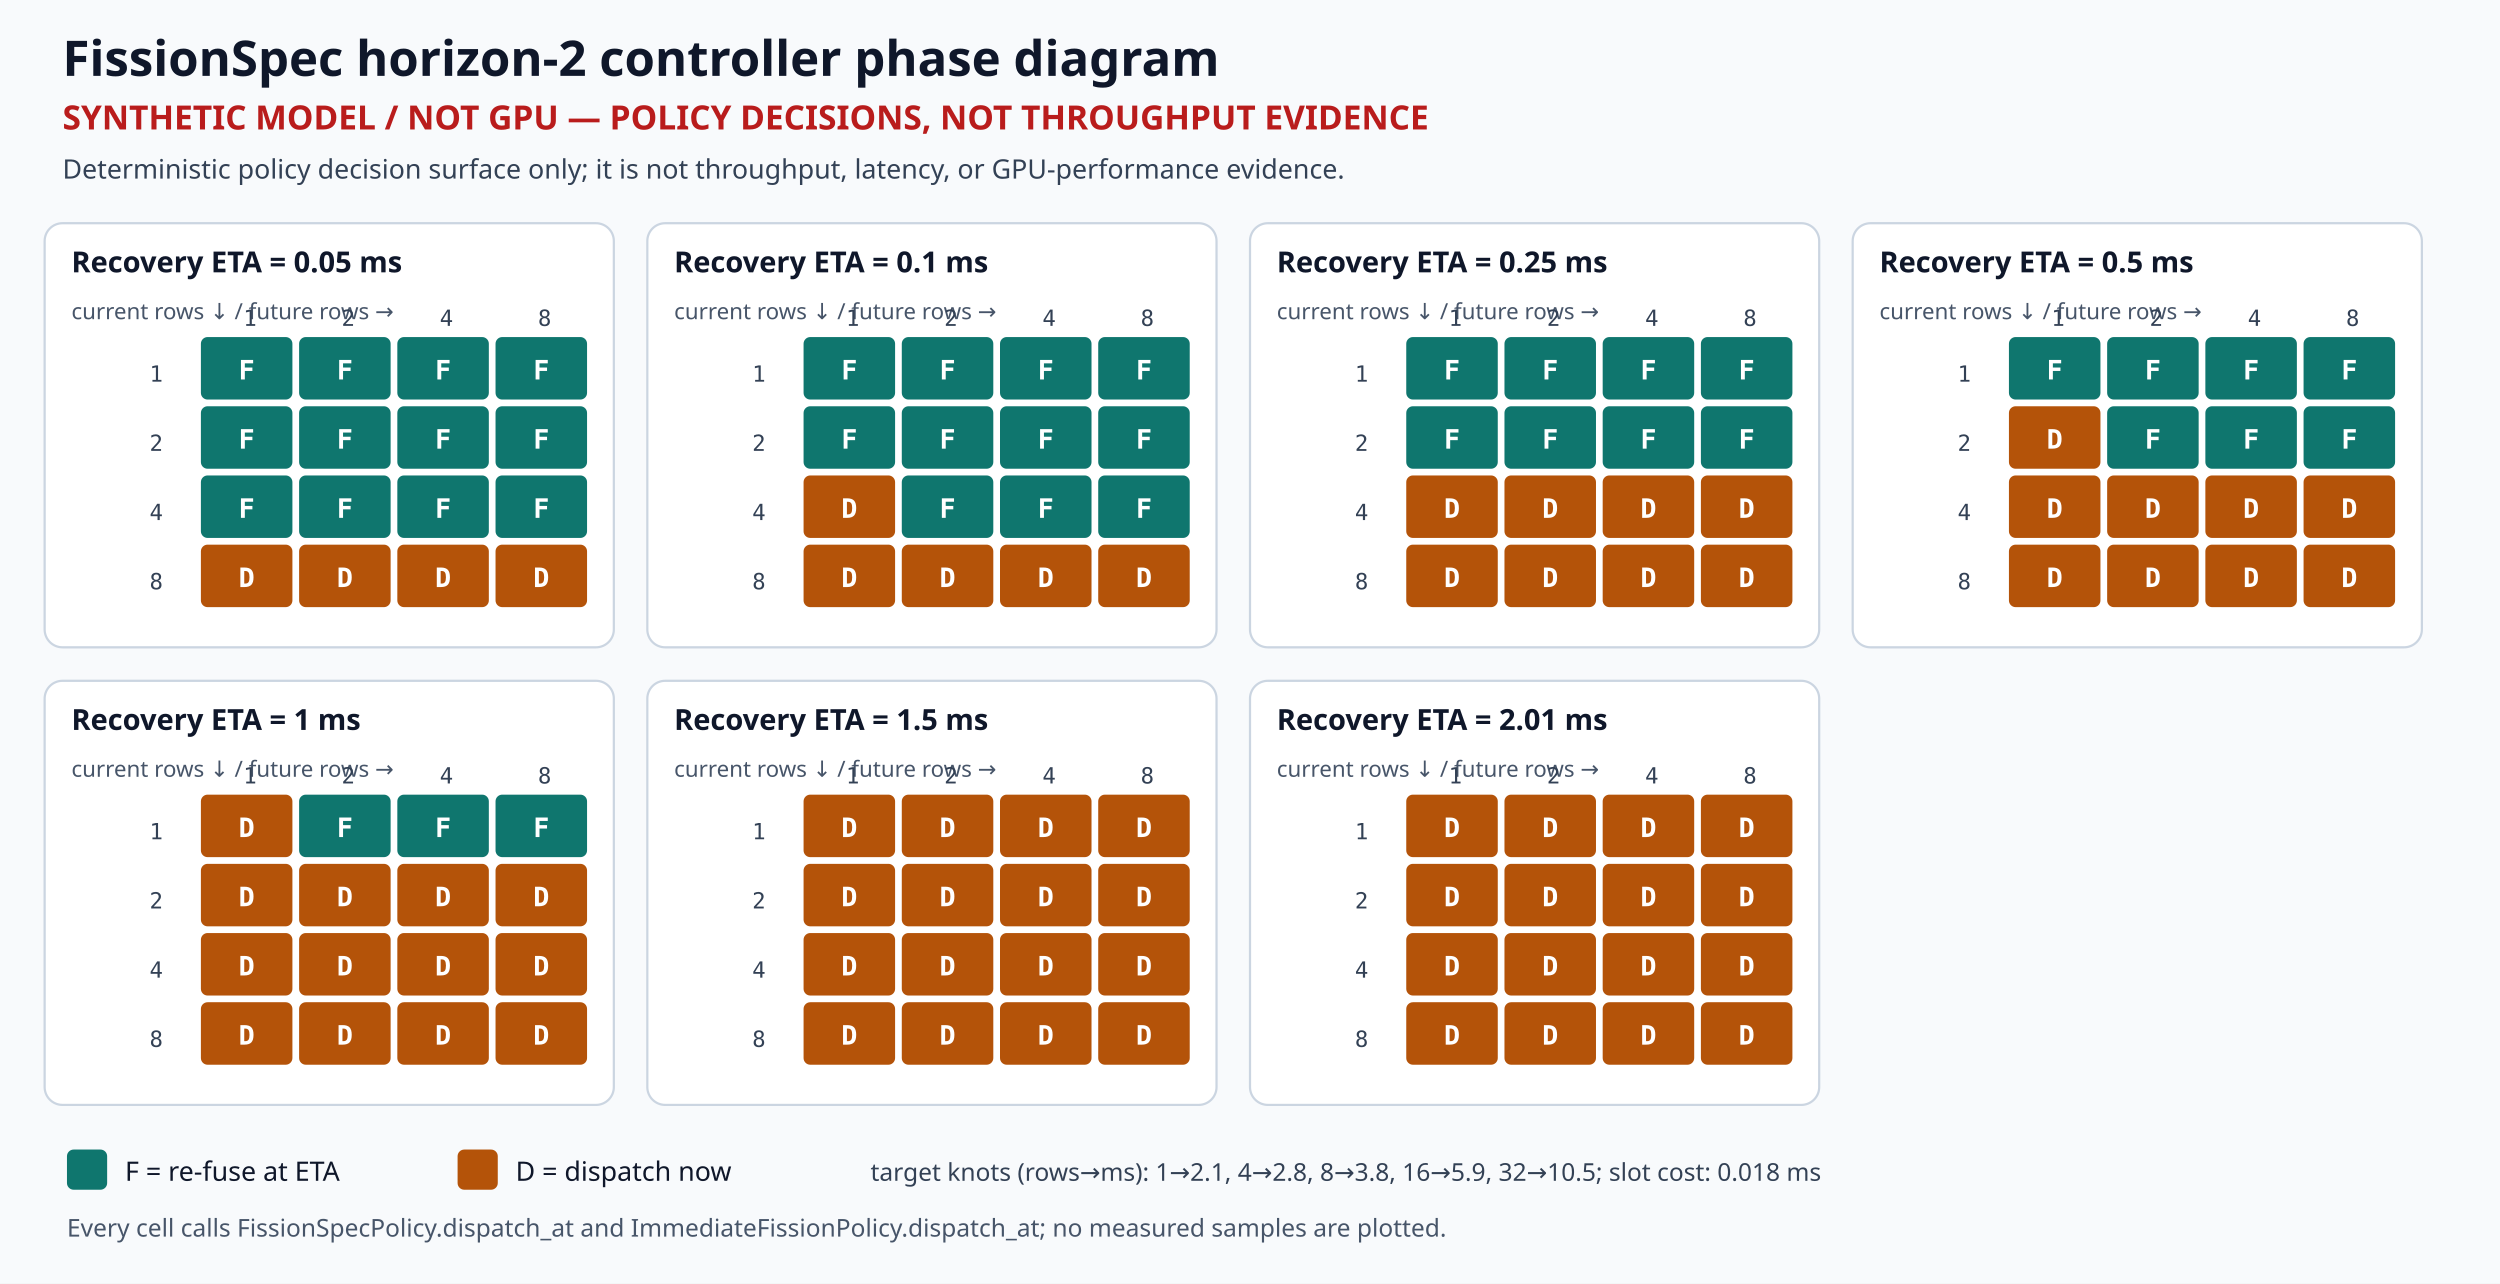
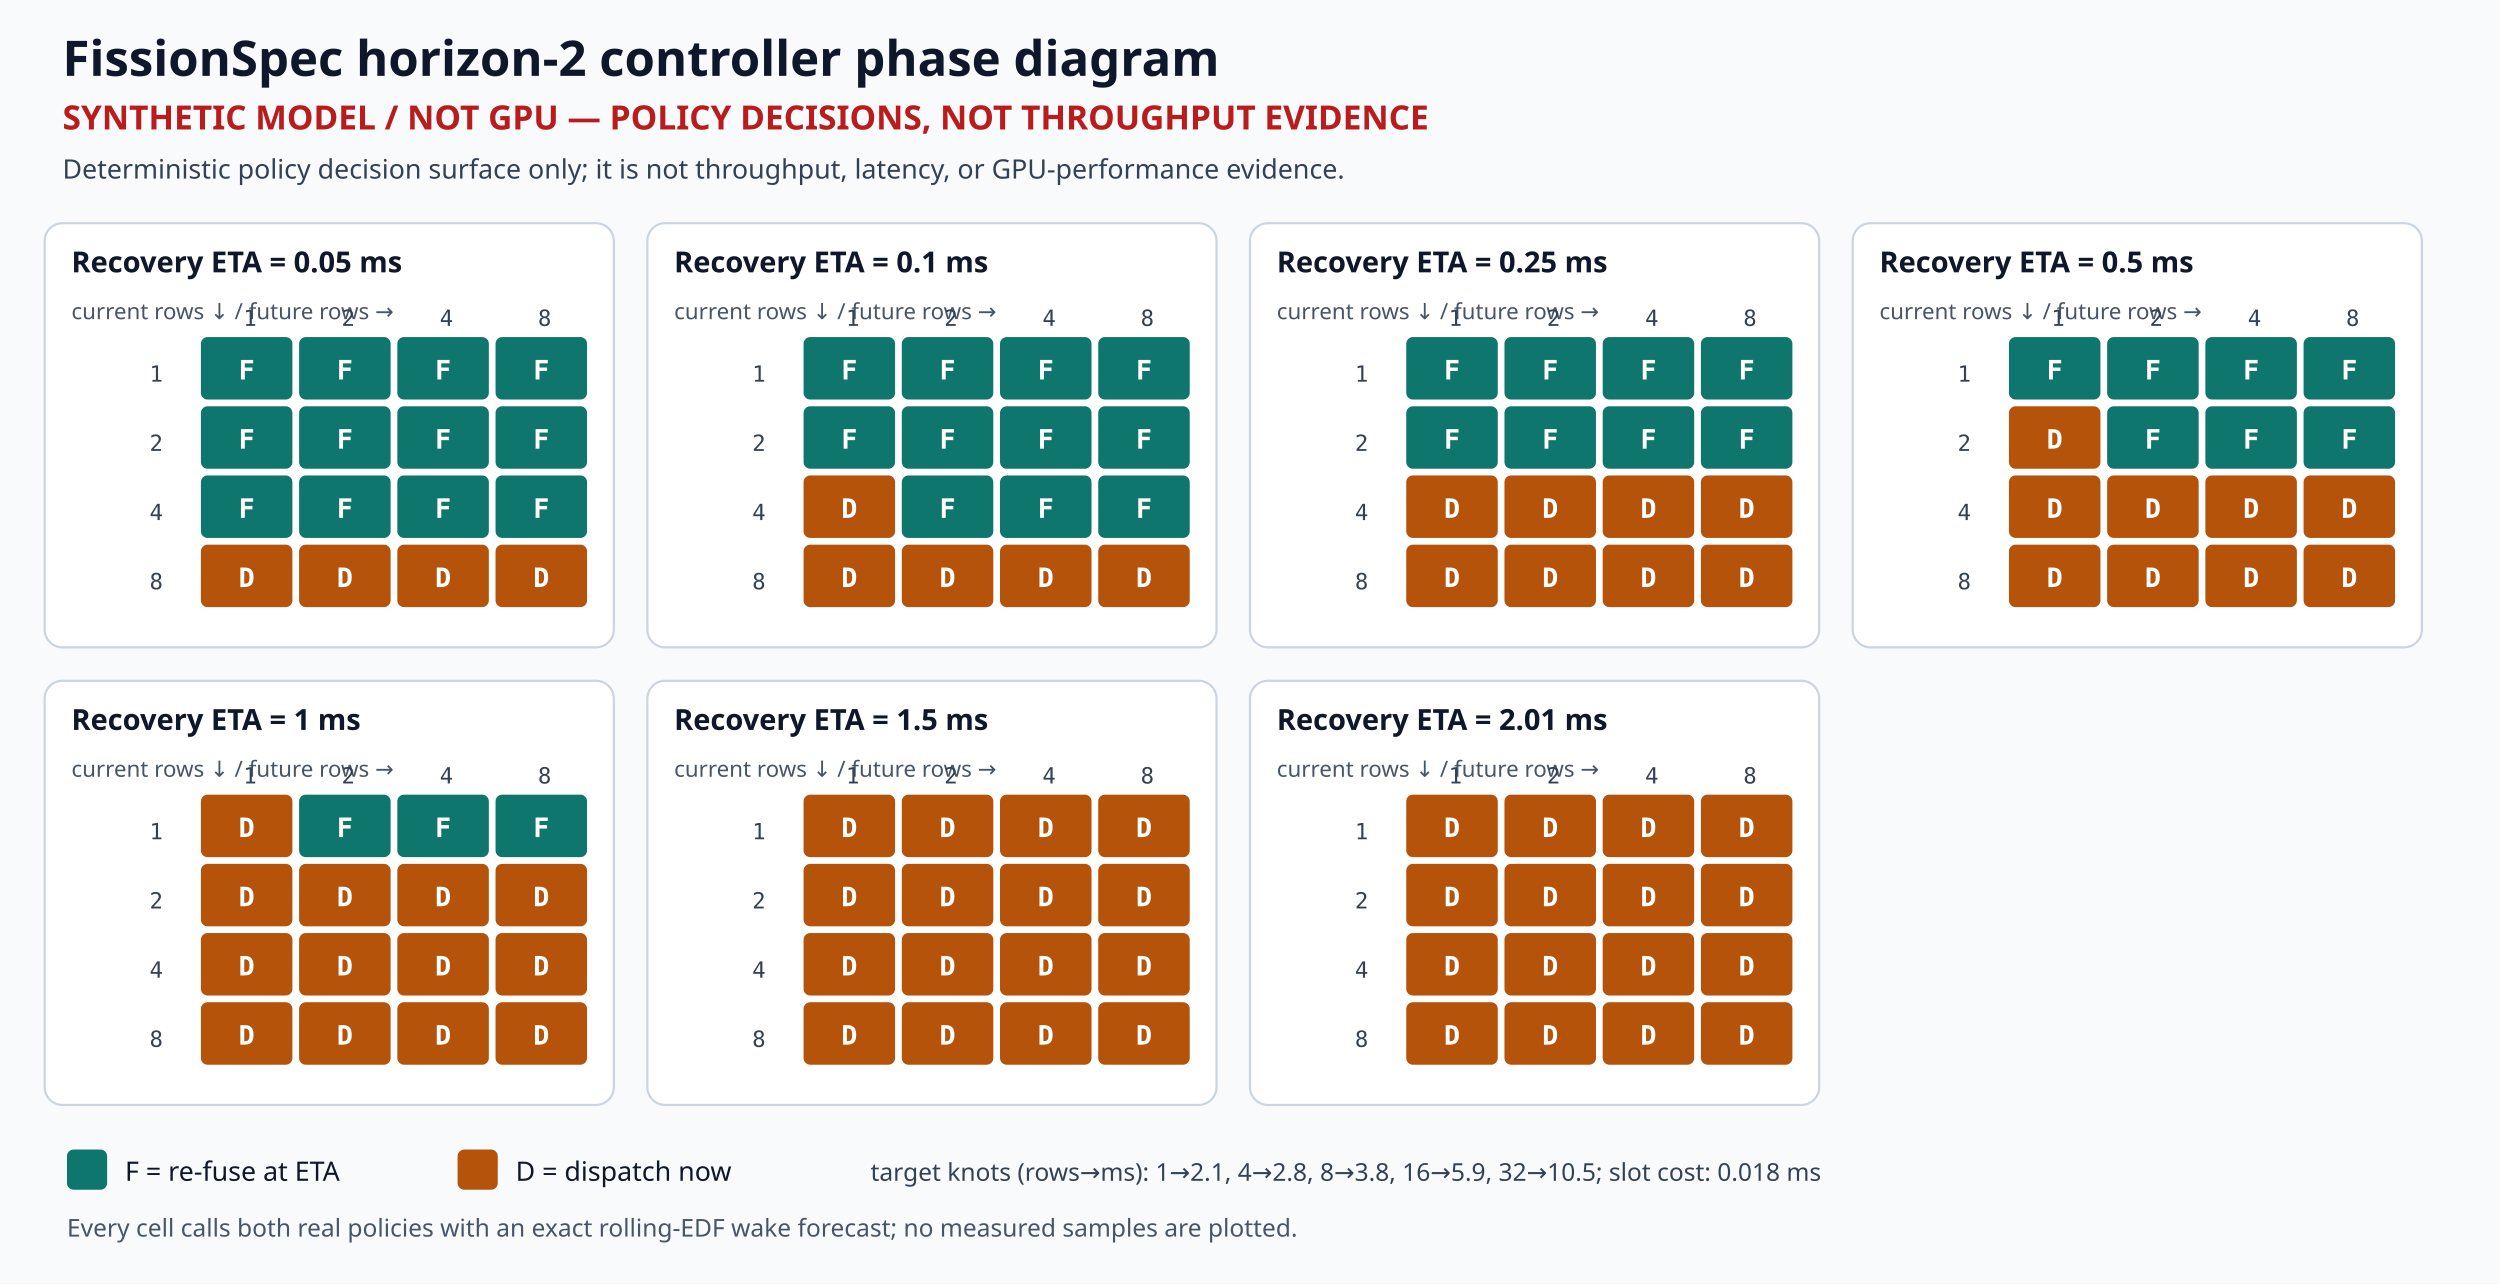
<svg xmlns="http://www.w3.org/2000/svg" width="1120" height="575" viewBox="0 0 1120 575" role="img" aria-labelledby="title description">
  <rect width="1120" height="575" fill="#f8fafc" />
  <text id="title" x="28" y="34" font-family="sans-serif" font-size="22" font-weight="700" fill="#0f172a">FissionSpec horizon-2 controller phase diagram</text>
  <text x="28" y="58" font-family="sans-serif" font-size="15" font-weight="700" fill="#b91c1c">SYNTHETIC MODEL / NOT GPU — POLICY DECISIONS, NOT THROUGHPUT EVIDENCE</text>
  <text id="description" x="28" y="80" font-family="sans-serif" font-size="12" fill="#334155">Deterministic policy decision surface only; it is not throughput, latency, or GPU-performance evidence.</text>
  <g transform="translate(20,100)">
    <rect width="255" height="190" rx="8" fill="#ffffff" stroke="#cbd5e1" />
    <text x="12" y="22" font-family="sans-serif" font-size="13" font-weight="700" fill="#0f172a">Recovery ETA = 0.05 ms</text>
    <text x="12" y="43" font-family="sans-serif" font-size="10" fill="#475569">current rows ↓ / future rows →</text>
    <text x="92" y="46" text-anchor="middle" font-family="monospace" font-size="10" fill="#334155">1</text>
    <text x="136" y="46" text-anchor="middle" font-family="monospace" font-size="10" fill="#334155">2</text>
    <text x="180" y="46" text-anchor="middle" font-family="monospace" font-size="10" fill="#334155">4</text>
    <text x="224" y="46" text-anchor="middle" font-family="monospace" font-size="10" fill="#334155">8</text>
    <text x="53" y="71" text-anchor="end" font-family="monospace" font-size="10" fill="#334155">1</text>
    <rect x="70" y="51" width="41" height="28" rx="3" fill="#0f766e" />
    <text x="90.5" y="70" text-anchor="middle" font-family="monospace" font-size="12" font-weight="700" fill="#ffffff">F</text>
    <rect x="114" y="51" width="41" height="28" rx="3" fill="#0f766e" />
    <text x="134.5" y="70" text-anchor="middle" font-family="monospace" font-size="12" font-weight="700" fill="#ffffff">F</text>
    <rect x="158" y="51" width="41" height="28" rx="3" fill="#0f766e" />
    <text x="178.5" y="70" text-anchor="middle" font-family="monospace" font-size="12" font-weight="700" fill="#ffffff">F</text>
    <rect x="202" y="51" width="41" height="28" rx="3" fill="#0f766e" />
    <text x="222.5" y="70" text-anchor="middle" font-family="monospace" font-size="12" font-weight="700" fill="#ffffff">F</text>
    <text x="53" y="102" text-anchor="end" font-family="monospace" font-size="10" fill="#334155">2</text>
    <rect x="70" y="82" width="41" height="28" rx="3" fill="#0f766e" />
    <text x="90.5" y="101" text-anchor="middle" font-family="monospace" font-size="12" font-weight="700" fill="#ffffff">F</text>
    <rect x="114" y="82" width="41" height="28" rx="3" fill="#0f766e" />
    <text x="134.5" y="101" text-anchor="middle" font-family="monospace" font-size="12" font-weight="700" fill="#ffffff">F</text>
    <rect x="158" y="82" width="41" height="28" rx="3" fill="#0f766e" />
    <text x="178.5" y="101" text-anchor="middle" font-family="monospace" font-size="12" font-weight="700" fill="#ffffff">F</text>
    <rect x="202" y="82" width="41" height="28" rx="3" fill="#0f766e" />
    <text x="222.5" y="101" text-anchor="middle" font-family="monospace" font-size="12" font-weight="700" fill="#ffffff">F</text>
    <text x="53" y="133" text-anchor="end" font-family="monospace" font-size="10" fill="#334155">4</text>
    <rect x="70" y="113" width="41" height="28" rx="3" fill="#0f766e" />
    <text x="90.5" y="132" text-anchor="middle" font-family="monospace" font-size="12" font-weight="700" fill="#ffffff">F</text>
    <rect x="114" y="113" width="41" height="28" rx="3" fill="#0f766e" />
    <text x="134.5" y="132" text-anchor="middle" font-family="monospace" font-size="12" font-weight="700" fill="#ffffff">F</text>
    <rect x="158" y="113" width="41" height="28" rx="3" fill="#0f766e" />
    <text x="178.5" y="132" text-anchor="middle" font-family="monospace" font-size="12" font-weight="700" fill="#ffffff">F</text>
    <rect x="202" y="113" width="41" height="28" rx="3" fill="#0f766e" />
    <text x="222.5" y="132" text-anchor="middle" font-family="monospace" font-size="12" font-weight="700" fill="#ffffff">F</text>
    <text x="53" y="164" text-anchor="end" font-family="monospace" font-size="10" fill="#334155">8</text>
    <rect x="70" y="144" width="41" height="28" rx="3" fill="#b45309" />
    <text x="90.5" y="163" text-anchor="middle" font-family="monospace" font-size="12" font-weight="700" fill="#ffffff">D</text>
    <rect x="114" y="144" width="41" height="28" rx="3" fill="#b45309" />
    <text x="134.5" y="163" text-anchor="middle" font-family="monospace" font-size="12" font-weight="700" fill="#ffffff">D</text>
    <rect x="158" y="144" width="41" height="28" rx="3" fill="#b45309" />
    <text x="178.5" y="163" text-anchor="middle" font-family="monospace" font-size="12" font-weight="700" fill="#ffffff">D</text>
    <rect x="202" y="144" width="41" height="28" rx="3" fill="#b45309" />
    <text x="222.5" y="163" text-anchor="middle" font-family="monospace" font-size="12" font-weight="700" fill="#ffffff">D</text>
  </g>
  <g transform="translate(290,100)">
    <rect width="255" height="190" rx="8" fill="#ffffff" stroke="#cbd5e1" />
    <text x="12" y="22" font-family="sans-serif" font-size="13" font-weight="700" fill="#0f172a">Recovery ETA = 0.1 ms</text>
    <text x="12" y="43" font-family="sans-serif" font-size="10" fill="#475569">current rows ↓ / future rows →</text>
    <text x="92" y="46" text-anchor="middle" font-family="monospace" font-size="10" fill="#334155">1</text>
    <text x="136" y="46" text-anchor="middle" font-family="monospace" font-size="10" fill="#334155">2</text>
    <text x="180" y="46" text-anchor="middle" font-family="monospace" font-size="10" fill="#334155">4</text>
    <text x="224" y="46" text-anchor="middle" font-family="monospace" font-size="10" fill="#334155">8</text>
    <text x="53" y="71" text-anchor="end" font-family="monospace" font-size="10" fill="#334155">1</text>
    <rect x="70" y="51" width="41" height="28" rx="3" fill="#0f766e" />
    <text x="90.5" y="70" text-anchor="middle" font-family="monospace" font-size="12" font-weight="700" fill="#ffffff">F</text>
    <rect x="114" y="51" width="41" height="28" rx="3" fill="#0f766e" />
    <text x="134.5" y="70" text-anchor="middle" font-family="monospace" font-size="12" font-weight="700" fill="#ffffff">F</text>
    <rect x="158" y="51" width="41" height="28" rx="3" fill="#0f766e" />
    <text x="178.5" y="70" text-anchor="middle" font-family="monospace" font-size="12" font-weight="700" fill="#ffffff">F</text>
    <rect x="202" y="51" width="41" height="28" rx="3" fill="#0f766e" />
    <text x="222.5" y="70" text-anchor="middle" font-family="monospace" font-size="12" font-weight="700" fill="#ffffff">F</text>
    <text x="53" y="102" text-anchor="end" font-family="monospace" font-size="10" fill="#334155">2</text>
    <rect x="70" y="82" width="41" height="28" rx="3" fill="#0f766e" />
    <text x="90.5" y="101" text-anchor="middle" font-family="monospace" font-size="12" font-weight="700" fill="#ffffff">F</text>
    <rect x="114" y="82" width="41" height="28" rx="3" fill="#0f766e" />
    <text x="134.5" y="101" text-anchor="middle" font-family="monospace" font-size="12" font-weight="700" fill="#ffffff">F</text>
    <rect x="158" y="82" width="41" height="28" rx="3" fill="#0f766e" />
    <text x="178.5" y="101" text-anchor="middle" font-family="monospace" font-size="12" font-weight="700" fill="#ffffff">F</text>
    <rect x="202" y="82" width="41" height="28" rx="3" fill="#0f766e" />
    <text x="222.5" y="101" text-anchor="middle" font-family="monospace" font-size="12" font-weight="700" fill="#ffffff">F</text>
    <text x="53" y="133" text-anchor="end" font-family="monospace" font-size="10" fill="#334155">4</text>
    <rect x="70" y="113" width="41" height="28" rx="3" fill="#b45309" />
    <text x="90.5" y="132" text-anchor="middle" font-family="monospace" font-size="12" font-weight="700" fill="#ffffff">D</text>
    <rect x="114" y="113" width="41" height="28" rx="3" fill="#0f766e" />
    <text x="134.5" y="132" text-anchor="middle" font-family="monospace" font-size="12" font-weight="700" fill="#ffffff">F</text>
    <rect x="158" y="113" width="41" height="28" rx="3" fill="#0f766e" />
    <text x="178.5" y="132" text-anchor="middle" font-family="monospace" font-size="12" font-weight="700" fill="#ffffff">F</text>
    <rect x="202" y="113" width="41" height="28" rx="3" fill="#0f766e" />
    <text x="222.5" y="132" text-anchor="middle" font-family="monospace" font-size="12" font-weight="700" fill="#ffffff">F</text>
    <text x="53" y="164" text-anchor="end" font-family="monospace" font-size="10" fill="#334155">8</text>
    <rect x="70" y="144" width="41" height="28" rx="3" fill="#b45309" />
    <text x="90.5" y="163" text-anchor="middle" font-family="monospace" font-size="12" font-weight="700" fill="#ffffff">D</text>
    <rect x="114" y="144" width="41" height="28" rx="3" fill="#b45309" />
    <text x="134.5" y="163" text-anchor="middle" font-family="monospace" font-size="12" font-weight="700" fill="#ffffff">D</text>
    <rect x="158" y="144" width="41" height="28" rx="3" fill="#b45309" />
    <text x="178.5" y="163" text-anchor="middle" font-family="monospace" font-size="12" font-weight="700" fill="#ffffff">D</text>
    <rect x="202" y="144" width="41" height="28" rx="3" fill="#b45309" />
    <text x="222.5" y="163" text-anchor="middle" font-family="monospace" font-size="12" font-weight="700" fill="#ffffff">D</text>
  </g>
  <g transform="translate(560,100)">
    <rect width="255" height="190" rx="8" fill="#ffffff" stroke="#cbd5e1" />
    <text x="12" y="22" font-family="sans-serif" font-size="13" font-weight="700" fill="#0f172a">Recovery ETA = 0.25 ms</text>
    <text x="12" y="43" font-family="sans-serif" font-size="10" fill="#475569">current rows ↓ / future rows →</text>
    <text x="92" y="46" text-anchor="middle" font-family="monospace" font-size="10" fill="#334155">1</text>
    <text x="136" y="46" text-anchor="middle" font-family="monospace" font-size="10" fill="#334155">2</text>
    <text x="180" y="46" text-anchor="middle" font-family="monospace" font-size="10" fill="#334155">4</text>
    <text x="224" y="46" text-anchor="middle" font-family="monospace" font-size="10" fill="#334155">8</text>
    <text x="53" y="71" text-anchor="end" font-family="monospace" font-size="10" fill="#334155">1</text>
    <rect x="70" y="51" width="41" height="28" rx="3" fill="#0f766e" />
    <text x="90.5" y="70" text-anchor="middle" font-family="monospace" font-size="12" font-weight="700" fill="#ffffff">F</text>
    <rect x="114" y="51" width="41" height="28" rx="3" fill="#0f766e" />
    <text x="134.5" y="70" text-anchor="middle" font-family="monospace" font-size="12" font-weight="700" fill="#ffffff">F</text>
    <rect x="158" y="51" width="41" height="28" rx="3" fill="#0f766e" />
    <text x="178.5" y="70" text-anchor="middle" font-family="monospace" font-size="12" font-weight="700" fill="#ffffff">F</text>
    <rect x="202" y="51" width="41" height="28" rx="3" fill="#0f766e" />
    <text x="222.5" y="70" text-anchor="middle" font-family="monospace" font-size="12" font-weight="700" fill="#ffffff">F</text>
    <text x="53" y="102" text-anchor="end" font-family="monospace" font-size="10" fill="#334155">2</text>
    <rect x="70" y="82" width="41" height="28" rx="3" fill="#0f766e" />
    <text x="90.5" y="101" text-anchor="middle" font-family="monospace" font-size="12" font-weight="700" fill="#ffffff">F</text>
    <rect x="114" y="82" width="41" height="28" rx="3" fill="#0f766e" />
    <text x="134.5" y="101" text-anchor="middle" font-family="monospace" font-size="12" font-weight="700" fill="#ffffff">F</text>
    <rect x="158" y="82" width="41" height="28" rx="3" fill="#0f766e" />
    <text x="178.5" y="101" text-anchor="middle" font-family="monospace" font-size="12" font-weight="700" fill="#ffffff">F</text>
    <rect x="202" y="82" width="41" height="28" rx="3" fill="#0f766e" />
    <text x="222.5" y="101" text-anchor="middle" font-family="monospace" font-size="12" font-weight="700" fill="#ffffff">F</text>
    <text x="53" y="133" text-anchor="end" font-family="monospace" font-size="10" fill="#334155">4</text>
    <rect x="70" y="113" width="41" height="28" rx="3" fill="#b45309" />
    <text x="90.5" y="132" text-anchor="middle" font-family="monospace" font-size="12" font-weight="700" fill="#ffffff">D</text>
    <rect x="114" y="113" width="41" height="28" rx="3" fill="#b45309" />
    <text x="134.5" y="132" text-anchor="middle" font-family="monospace" font-size="12" font-weight="700" fill="#ffffff">D</text>
    <rect x="158" y="113" width="41" height="28" rx="3" fill="#b45309" />
    <text x="178.5" y="132" text-anchor="middle" font-family="monospace" font-size="12" font-weight="700" fill="#ffffff">D</text>
    <rect x="202" y="113" width="41" height="28" rx="3" fill="#b45309" />
    <text x="222.5" y="132" text-anchor="middle" font-family="monospace" font-size="12" font-weight="700" fill="#ffffff">D</text>
    <text x="53" y="164" text-anchor="end" font-family="monospace" font-size="10" fill="#334155">8</text>
    <rect x="70" y="144" width="41" height="28" rx="3" fill="#b45309" />
    <text x="90.5" y="163" text-anchor="middle" font-family="monospace" font-size="12" font-weight="700" fill="#ffffff">D</text>
    <rect x="114" y="144" width="41" height="28" rx="3" fill="#b45309" />
    <text x="134.5" y="163" text-anchor="middle" font-family="monospace" font-size="12" font-weight="700" fill="#ffffff">D</text>
    <rect x="158" y="144" width="41" height="28" rx="3" fill="#b45309" />
    <text x="178.5" y="163" text-anchor="middle" font-family="monospace" font-size="12" font-weight="700" fill="#ffffff">D</text>
    <rect x="202" y="144" width="41" height="28" rx="3" fill="#b45309" />
    <text x="222.5" y="163" text-anchor="middle" font-family="monospace" font-size="12" font-weight="700" fill="#ffffff">D</text>
  </g>
  <g transform="translate(830,100)">
    <rect width="255" height="190" rx="8" fill="#ffffff" stroke="#cbd5e1" />
    <text x="12" y="22" font-family="sans-serif" font-size="13" font-weight="700" fill="#0f172a">Recovery ETA = 0.5 ms</text>
    <text x="12" y="43" font-family="sans-serif" font-size="10" fill="#475569">current rows ↓ / future rows →</text>
    <text x="92" y="46" text-anchor="middle" font-family="monospace" font-size="10" fill="#334155">1</text>
    <text x="136" y="46" text-anchor="middle" font-family="monospace" font-size="10" fill="#334155">2</text>
    <text x="180" y="46" text-anchor="middle" font-family="monospace" font-size="10" fill="#334155">4</text>
    <text x="224" y="46" text-anchor="middle" font-family="monospace" font-size="10" fill="#334155">8</text>
    <text x="53" y="71" text-anchor="end" font-family="monospace" font-size="10" fill="#334155">1</text>
    <rect x="70" y="51" width="41" height="28" rx="3" fill="#0f766e" />
    <text x="90.5" y="70" text-anchor="middle" font-family="monospace" font-size="12" font-weight="700" fill="#ffffff">F</text>
    <rect x="114" y="51" width="41" height="28" rx="3" fill="#0f766e" />
    <text x="134.5" y="70" text-anchor="middle" font-family="monospace" font-size="12" font-weight="700" fill="#ffffff">F</text>
    <rect x="158" y="51" width="41" height="28" rx="3" fill="#0f766e" />
    <text x="178.5" y="70" text-anchor="middle" font-family="monospace" font-size="12" font-weight="700" fill="#ffffff">F</text>
    <rect x="202" y="51" width="41" height="28" rx="3" fill="#0f766e" />
    <text x="222.5" y="70" text-anchor="middle" font-family="monospace" font-size="12" font-weight="700" fill="#ffffff">F</text>
    <text x="53" y="102" text-anchor="end" font-family="monospace" font-size="10" fill="#334155">2</text>
    <rect x="70" y="82" width="41" height="28" rx="3" fill="#b45309" />
    <text x="90.5" y="101" text-anchor="middle" font-family="monospace" font-size="12" font-weight="700" fill="#ffffff">D</text>
    <rect x="114" y="82" width="41" height="28" rx="3" fill="#0f766e" />
    <text x="134.5" y="101" text-anchor="middle" font-family="monospace" font-size="12" font-weight="700" fill="#ffffff">F</text>
    <rect x="158" y="82" width="41" height="28" rx="3" fill="#0f766e" />
    <text x="178.5" y="101" text-anchor="middle" font-family="monospace" font-size="12" font-weight="700" fill="#ffffff">F</text>
    <rect x="202" y="82" width="41" height="28" rx="3" fill="#0f766e" />
    <text x="222.5" y="101" text-anchor="middle" font-family="monospace" font-size="12" font-weight="700" fill="#ffffff">F</text>
    <text x="53" y="133" text-anchor="end" font-family="monospace" font-size="10" fill="#334155">4</text>
    <rect x="70" y="113" width="41" height="28" rx="3" fill="#b45309" />
    <text x="90.5" y="132" text-anchor="middle" font-family="monospace" font-size="12" font-weight="700" fill="#ffffff">D</text>
    <rect x="114" y="113" width="41" height="28" rx="3" fill="#b45309" />
    <text x="134.5" y="132" text-anchor="middle" font-family="monospace" font-size="12" font-weight="700" fill="#ffffff">D</text>
    <rect x="158" y="113" width="41" height="28" rx="3" fill="#b45309" />
    <text x="178.5" y="132" text-anchor="middle" font-family="monospace" font-size="12" font-weight="700" fill="#ffffff">D</text>
    <rect x="202" y="113" width="41" height="28" rx="3" fill="#b45309" />
    <text x="222.5" y="132" text-anchor="middle" font-family="monospace" font-size="12" font-weight="700" fill="#ffffff">D</text>
    <text x="53" y="164" text-anchor="end" font-family="monospace" font-size="10" fill="#334155">8</text>
    <rect x="70" y="144" width="41" height="28" rx="3" fill="#b45309" />
    <text x="90.5" y="163" text-anchor="middle" font-family="monospace" font-size="12" font-weight="700" fill="#ffffff">D</text>
    <rect x="114" y="144" width="41" height="28" rx="3" fill="#b45309" />
    <text x="134.5" y="163" text-anchor="middle" font-family="monospace" font-size="12" font-weight="700" fill="#ffffff">D</text>
    <rect x="158" y="144" width="41" height="28" rx="3" fill="#b45309" />
    <text x="178.5" y="163" text-anchor="middle" font-family="monospace" font-size="12" font-weight="700" fill="#ffffff">D</text>
    <rect x="202" y="144" width="41" height="28" rx="3" fill="#b45309" />
    <text x="222.5" y="163" text-anchor="middle" font-family="monospace" font-size="12" font-weight="700" fill="#ffffff">D</text>
  </g>
  <g transform="translate(20,305)">
    <rect width="255" height="190" rx="8" fill="#ffffff" stroke="#cbd5e1" />
    <text x="12" y="22" font-family="sans-serif" font-size="13" font-weight="700" fill="#0f172a">Recovery ETA = 1 ms</text>
    <text x="12" y="43" font-family="sans-serif" font-size="10" fill="#475569">current rows ↓ / future rows →</text>
    <text x="92" y="46" text-anchor="middle" font-family="monospace" font-size="10" fill="#334155">1</text>
    <text x="136" y="46" text-anchor="middle" font-family="monospace" font-size="10" fill="#334155">2</text>
    <text x="180" y="46" text-anchor="middle" font-family="monospace" font-size="10" fill="#334155">4</text>
    <text x="224" y="46" text-anchor="middle" font-family="monospace" font-size="10" fill="#334155">8</text>
    <text x="53" y="71" text-anchor="end" font-family="monospace" font-size="10" fill="#334155">1</text>
    <rect x="70" y="51" width="41" height="28" rx="3" fill="#b45309" />
    <text x="90.5" y="70" text-anchor="middle" font-family="monospace" font-size="12" font-weight="700" fill="#ffffff">D</text>
    <rect x="114" y="51" width="41" height="28" rx="3" fill="#0f766e" />
    <text x="134.5" y="70" text-anchor="middle" font-family="monospace" font-size="12" font-weight="700" fill="#ffffff">F</text>
    <rect x="158" y="51" width="41" height="28" rx="3" fill="#0f766e" />
    <text x="178.5" y="70" text-anchor="middle" font-family="monospace" font-size="12" font-weight="700" fill="#ffffff">F</text>
    <rect x="202" y="51" width="41" height="28" rx="3" fill="#0f766e" />
    <text x="222.5" y="70" text-anchor="middle" font-family="monospace" font-size="12" font-weight="700" fill="#ffffff">F</text>
    <text x="53" y="102" text-anchor="end" font-family="monospace" font-size="10" fill="#334155">2</text>
    <rect x="70" y="82" width="41" height="28" rx="3" fill="#b45309" />
    <text x="90.5" y="101" text-anchor="middle" font-family="monospace" font-size="12" font-weight="700" fill="#ffffff">D</text>
    <rect x="114" y="82" width="41" height="28" rx="3" fill="#b45309" />
    <text x="134.5" y="101" text-anchor="middle" font-family="monospace" font-size="12" font-weight="700" fill="#ffffff">D</text>
    <rect x="158" y="82" width="41" height="28" rx="3" fill="#b45309" />
    <text x="178.5" y="101" text-anchor="middle" font-family="monospace" font-size="12" font-weight="700" fill="#ffffff">D</text>
    <rect x="202" y="82" width="41" height="28" rx="3" fill="#b45309" />
    <text x="222.5" y="101" text-anchor="middle" font-family="monospace" font-size="12" font-weight="700" fill="#ffffff">D</text>
    <text x="53" y="133" text-anchor="end" font-family="monospace" font-size="10" fill="#334155">4</text>
    <rect x="70" y="113" width="41" height="28" rx="3" fill="#b45309" />
    <text x="90.5" y="132" text-anchor="middle" font-family="monospace" font-size="12" font-weight="700" fill="#ffffff">D</text>
    <rect x="114" y="113" width="41" height="28" rx="3" fill="#b45309" />
    <text x="134.5" y="132" text-anchor="middle" font-family="monospace" font-size="12" font-weight="700" fill="#ffffff">D</text>
    <rect x="158" y="113" width="41" height="28" rx="3" fill="#b45309" />
    <text x="178.5" y="132" text-anchor="middle" font-family="monospace" font-size="12" font-weight="700" fill="#ffffff">D</text>
    <rect x="202" y="113" width="41" height="28" rx="3" fill="#b45309" />
    <text x="222.5" y="132" text-anchor="middle" font-family="monospace" font-size="12" font-weight="700" fill="#ffffff">D</text>
    <text x="53" y="164" text-anchor="end" font-family="monospace" font-size="10" fill="#334155">8</text>
    <rect x="70" y="144" width="41" height="28" rx="3" fill="#b45309" />
    <text x="90.5" y="163" text-anchor="middle" font-family="monospace" font-size="12" font-weight="700" fill="#ffffff">D</text>
    <rect x="114" y="144" width="41" height="28" rx="3" fill="#b45309" />
    <text x="134.5" y="163" text-anchor="middle" font-family="monospace" font-size="12" font-weight="700" fill="#ffffff">D</text>
    <rect x="158" y="144" width="41" height="28" rx="3" fill="#b45309" />
    <text x="178.5" y="163" text-anchor="middle" font-family="monospace" font-size="12" font-weight="700" fill="#ffffff">D</text>
    <rect x="202" y="144" width="41" height="28" rx="3" fill="#b45309" />
    <text x="222.5" y="163" text-anchor="middle" font-family="monospace" font-size="12" font-weight="700" fill="#ffffff">D</text>
  </g>
  <g transform="translate(290,305)">
    <rect width="255" height="190" rx="8" fill="#ffffff" stroke="#cbd5e1" />
    <text x="12" y="22" font-family="sans-serif" font-size="13" font-weight="700" fill="#0f172a">Recovery ETA = 1.5 ms</text>
    <text x="12" y="43" font-family="sans-serif" font-size="10" fill="#475569">current rows ↓ / future rows →</text>
    <text x="92" y="46" text-anchor="middle" font-family="monospace" font-size="10" fill="#334155">1</text>
    <text x="136" y="46" text-anchor="middle" font-family="monospace" font-size="10" fill="#334155">2</text>
    <text x="180" y="46" text-anchor="middle" font-family="monospace" font-size="10" fill="#334155">4</text>
    <text x="224" y="46" text-anchor="middle" font-family="monospace" font-size="10" fill="#334155">8</text>
    <text x="53" y="71" text-anchor="end" font-family="monospace" font-size="10" fill="#334155">1</text>
    <rect x="70" y="51" width="41" height="28" rx="3" fill="#b45309" />
    <text x="90.5" y="70" text-anchor="middle" font-family="monospace" font-size="12" font-weight="700" fill="#ffffff">D</text>
    <rect x="114" y="51" width="41" height="28" rx="3" fill="#b45309" />
    <text x="134.5" y="70" text-anchor="middle" font-family="monospace" font-size="12" font-weight="700" fill="#ffffff">D</text>
    <rect x="158" y="51" width="41" height="28" rx="3" fill="#b45309" />
    <text x="178.5" y="70" text-anchor="middle" font-family="monospace" font-size="12" font-weight="700" fill="#ffffff">D</text>
    <rect x="202" y="51" width="41" height="28" rx="3" fill="#b45309" />
    <text x="222.5" y="70" text-anchor="middle" font-family="monospace" font-size="12" font-weight="700" fill="#ffffff">D</text>
    <text x="53" y="102" text-anchor="end" font-family="monospace" font-size="10" fill="#334155">2</text>
    <rect x="70" y="82" width="41" height="28" rx="3" fill="#b45309" />
    <text x="90.5" y="101" text-anchor="middle" font-family="monospace" font-size="12" font-weight="700" fill="#ffffff">D</text>
    <rect x="114" y="82" width="41" height="28" rx="3" fill="#b45309" />
    <text x="134.5" y="101" text-anchor="middle" font-family="monospace" font-size="12" font-weight="700" fill="#ffffff">D</text>
    <rect x="158" y="82" width="41" height="28" rx="3" fill="#b45309" />
    <text x="178.5" y="101" text-anchor="middle" font-family="monospace" font-size="12" font-weight="700" fill="#ffffff">D</text>
    <rect x="202" y="82" width="41" height="28" rx="3" fill="#b45309" />
    <text x="222.5" y="101" text-anchor="middle" font-family="monospace" font-size="12" font-weight="700" fill="#ffffff">D</text>
    <text x="53" y="133" text-anchor="end" font-family="monospace" font-size="10" fill="#334155">4</text>
    <rect x="70" y="113" width="41" height="28" rx="3" fill="#b45309" />
    <text x="90.5" y="132" text-anchor="middle" font-family="monospace" font-size="12" font-weight="700" fill="#ffffff">D</text>
    <rect x="114" y="113" width="41" height="28" rx="3" fill="#b45309" />
    <text x="134.5" y="132" text-anchor="middle" font-family="monospace" font-size="12" font-weight="700" fill="#ffffff">D</text>
    <rect x="158" y="113" width="41" height="28" rx="3" fill="#b45309" />
    <text x="178.5" y="132" text-anchor="middle" font-family="monospace" font-size="12" font-weight="700" fill="#ffffff">D</text>
    <rect x="202" y="113" width="41" height="28" rx="3" fill="#b45309" />
    <text x="222.5" y="132" text-anchor="middle" font-family="monospace" font-size="12" font-weight="700" fill="#ffffff">D</text>
    <text x="53" y="164" text-anchor="end" font-family="monospace" font-size="10" fill="#334155">8</text>
    <rect x="70" y="144" width="41" height="28" rx="3" fill="#b45309" />
    <text x="90.5" y="163" text-anchor="middle" font-family="monospace" font-size="12" font-weight="700" fill="#ffffff">D</text>
    <rect x="114" y="144" width="41" height="28" rx="3" fill="#b45309" />
    <text x="134.5" y="163" text-anchor="middle" font-family="monospace" font-size="12" font-weight="700" fill="#ffffff">D</text>
    <rect x="158" y="144" width="41" height="28" rx="3" fill="#b45309" />
    <text x="178.5" y="163" text-anchor="middle" font-family="monospace" font-size="12" font-weight="700" fill="#ffffff">D</text>
    <rect x="202" y="144" width="41" height="28" rx="3" fill="#b45309" />
    <text x="222.5" y="163" text-anchor="middle" font-family="monospace" font-size="12" font-weight="700" fill="#ffffff">D</text>
  </g>
  <g transform="translate(560,305)">
    <rect width="255" height="190" rx="8" fill="#ffffff" stroke="#cbd5e1" />
    <text x="12" y="22" font-family="sans-serif" font-size="13" font-weight="700" fill="#0f172a">Recovery ETA = 2.01 ms</text>
    <text x="12" y="43" font-family="sans-serif" font-size="10" fill="#475569">current rows ↓ / future rows →</text>
    <text x="92" y="46" text-anchor="middle" font-family="monospace" font-size="10" fill="#334155">1</text>
    <text x="136" y="46" text-anchor="middle" font-family="monospace" font-size="10" fill="#334155">2</text>
    <text x="180" y="46" text-anchor="middle" font-family="monospace" font-size="10" fill="#334155">4</text>
    <text x="224" y="46" text-anchor="middle" font-family="monospace" font-size="10" fill="#334155">8</text>
    <text x="53" y="71" text-anchor="end" font-family="monospace" font-size="10" fill="#334155">1</text>
    <rect x="70" y="51" width="41" height="28" rx="3" fill="#b45309" />
    <text x="90.5" y="70" text-anchor="middle" font-family="monospace" font-size="12" font-weight="700" fill="#ffffff">D</text>
    <rect x="114" y="51" width="41" height="28" rx="3" fill="#b45309" />
    <text x="134.5" y="70" text-anchor="middle" font-family="monospace" font-size="12" font-weight="700" fill="#ffffff">D</text>
    <rect x="158" y="51" width="41" height="28" rx="3" fill="#b45309" />
    <text x="178.5" y="70" text-anchor="middle" font-family="monospace" font-size="12" font-weight="700" fill="#ffffff">D</text>
    <rect x="202" y="51" width="41" height="28" rx="3" fill="#b45309" />
    <text x="222.5" y="70" text-anchor="middle" font-family="monospace" font-size="12" font-weight="700" fill="#ffffff">D</text>
    <text x="53" y="102" text-anchor="end" font-family="monospace" font-size="10" fill="#334155">2</text>
    <rect x="70" y="82" width="41" height="28" rx="3" fill="#b45309" />
    <text x="90.5" y="101" text-anchor="middle" font-family="monospace" font-size="12" font-weight="700" fill="#ffffff">D</text>
    <rect x="114" y="82" width="41" height="28" rx="3" fill="#b45309" />
    <text x="134.5" y="101" text-anchor="middle" font-family="monospace" font-size="12" font-weight="700" fill="#ffffff">D</text>
    <rect x="158" y="82" width="41" height="28" rx="3" fill="#b45309" />
    <text x="178.5" y="101" text-anchor="middle" font-family="monospace" font-size="12" font-weight="700" fill="#ffffff">D</text>
    <rect x="202" y="82" width="41" height="28" rx="3" fill="#b45309" />
    <text x="222.5" y="101" text-anchor="middle" font-family="monospace" font-size="12" font-weight="700" fill="#ffffff">D</text>
    <text x="53" y="133" text-anchor="end" font-family="monospace" font-size="10" fill="#334155">4</text>
    <rect x="70" y="113" width="41" height="28" rx="3" fill="#b45309" />
    <text x="90.5" y="132" text-anchor="middle" font-family="monospace" font-size="12" font-weight="700" fill="#ffffff">D</text>
    <rect x="114" y="113" width="41" height="28" rx="3" fill="#b45309" />
    <text x="134.5" y="132" text-anchor="middle" font-family="monospace" font-size="12" font-weight="700" fill="#ffffff">D</text>
    <rect x="158" y="113" width="41" height="28" rx="3" fill="#b45309" />
    <text x="178.5" y="132" text-anchor="middle" font-family="monospace" font-size="12" font-weight="700" fill="#ffffff">D</text>
    <rect x="202" y="113" width="41" height="28" rx="3" fill="#b45309" />
    <text x="222.5" y="132" text-anchor="middle" font-family="monospace" font-size="12" font-weight="700" fill="#ffffff">D</text>
    <text x="53" y="164" text-anchor="end" font-family="monospace" font-size="10" fill="#334155">8</text>
    <rect x="70" y="144" width="41" height="28" rx="3" fill="#b45309" />
    <text x="90.5" y="163" text-anchor="middle" font-family="monospace" font-size="12" font-weight="700" fill="#ffffff">D</text>
    <rect x="114" y="144" width="41" height="28" rx="3" fill="#b45309" />
    <text x="134.5" y="163" text-anchor="middle" font-family="monospace" font-size="12" font-weight="700" fill="#ffffff">D</text>
    <rect x="158" y="144" width="41" height="28" rx="3" fill="#b45309" />
    <text x="178.5" y="163" text-anchor="middle" font-family="monospace" font-size="12" font-weight="700" fill="#ffffff">D</text>
    <rect x="202" y="144" width="41" height="28" rx="3" fill="#b45309" />
    <text x="222.5" y="163" text-anchor="middle" font-family="monospace" font-size="12" font-weight="700" fill="#ffffff">D</text>
  </g>
  <rect x="30" y="515" width="18" height="18" rx="3" fill="#0f766e" />
  <text x="56" y="529" font-family="sans-serif" font-size="12" fill="#0f172a">F = re-fuse at ETA</text>
  <rect x="205" y="515" width="18" height="18" rx="3" fill="#b45309" />
  <text x="231" y="529" font-family="sans-serif" font-size="12" fill="#0f172a">D = dispatch now</text>
  <text x="390" y="529" font-family="sans-serif" font-size="11" fill="#334155">target knots (rows→ms): 1→2.1, 4→2.8, 8→3.8, 16→5.9, 32→10.5; slot cost: 0.018 ms</text>
-   <text x="30" y="554" font-family="sans-serif" font-size="11" fill="#475569">Every cell calls FissionSpecPolicy.dispatch_at and ImmediateFissionPolicy.dispatch_at; no measured samples are plotted.</text>
+   <text x="30" y="554" font-family="sans-serif" font-size="11" fill="#475569">Every cell calls both real policies with an exact rolling-EDF wake forecast; no measured samples are plotted.</text>
</svg>
